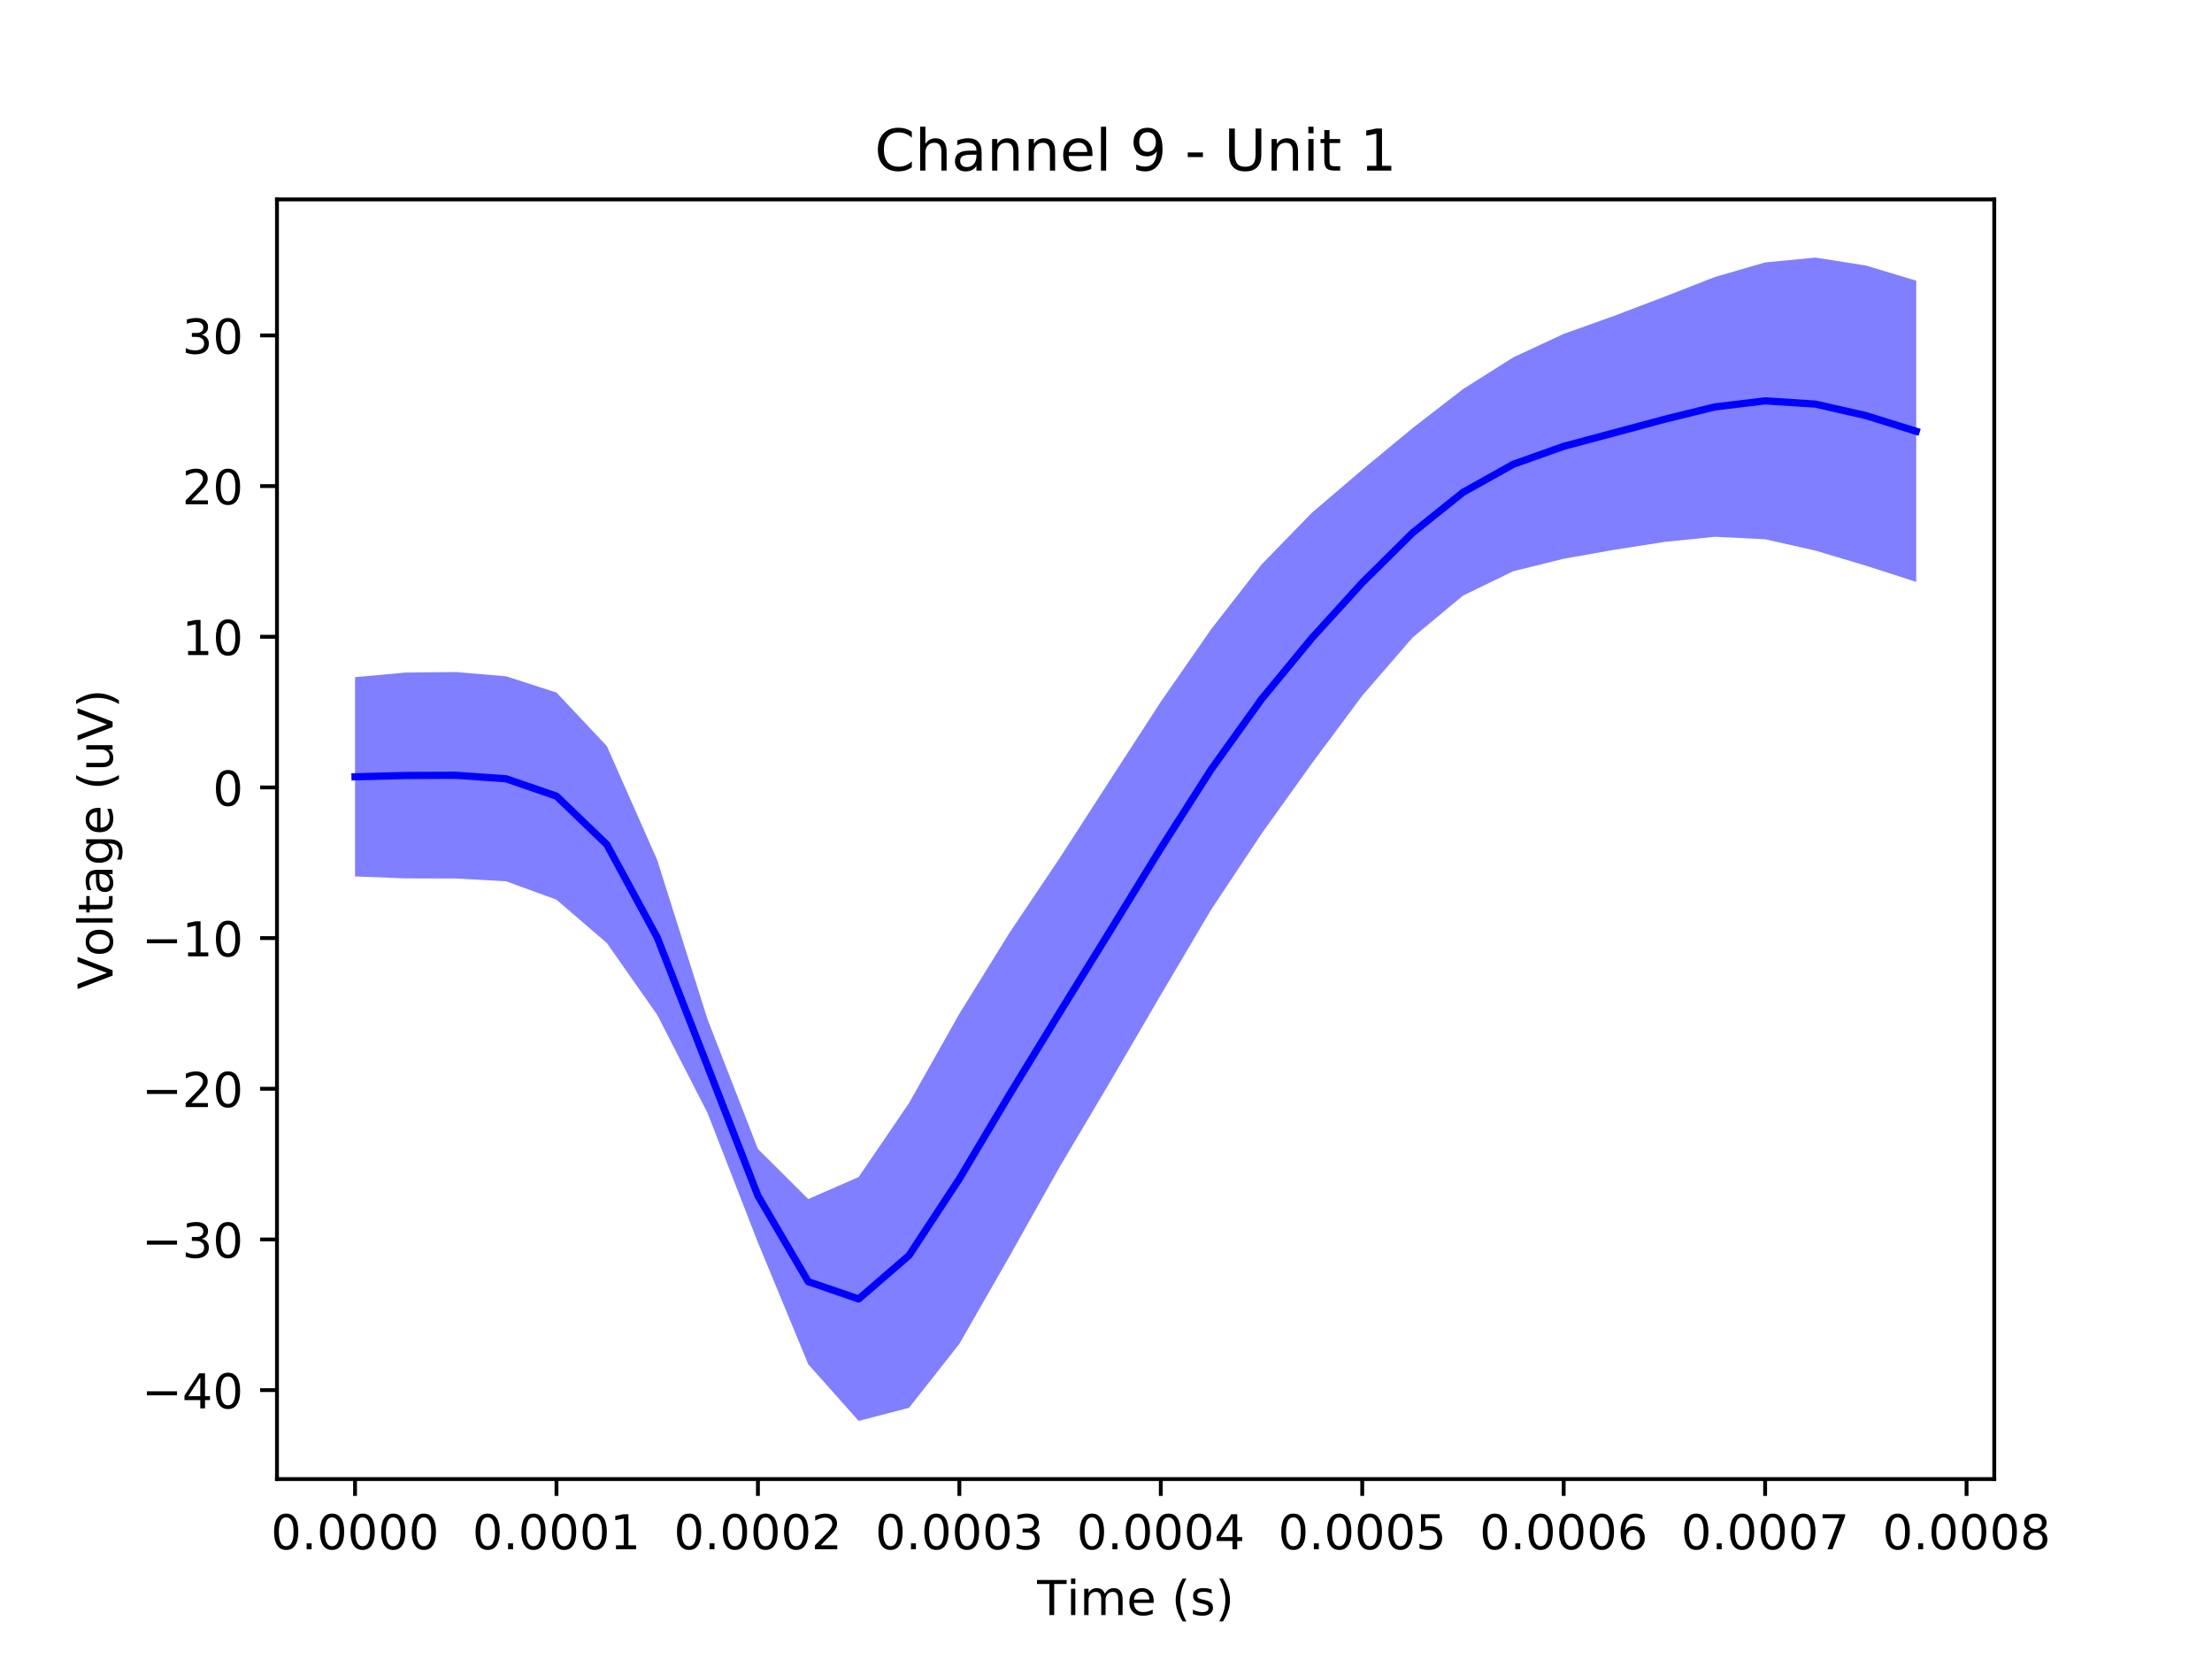
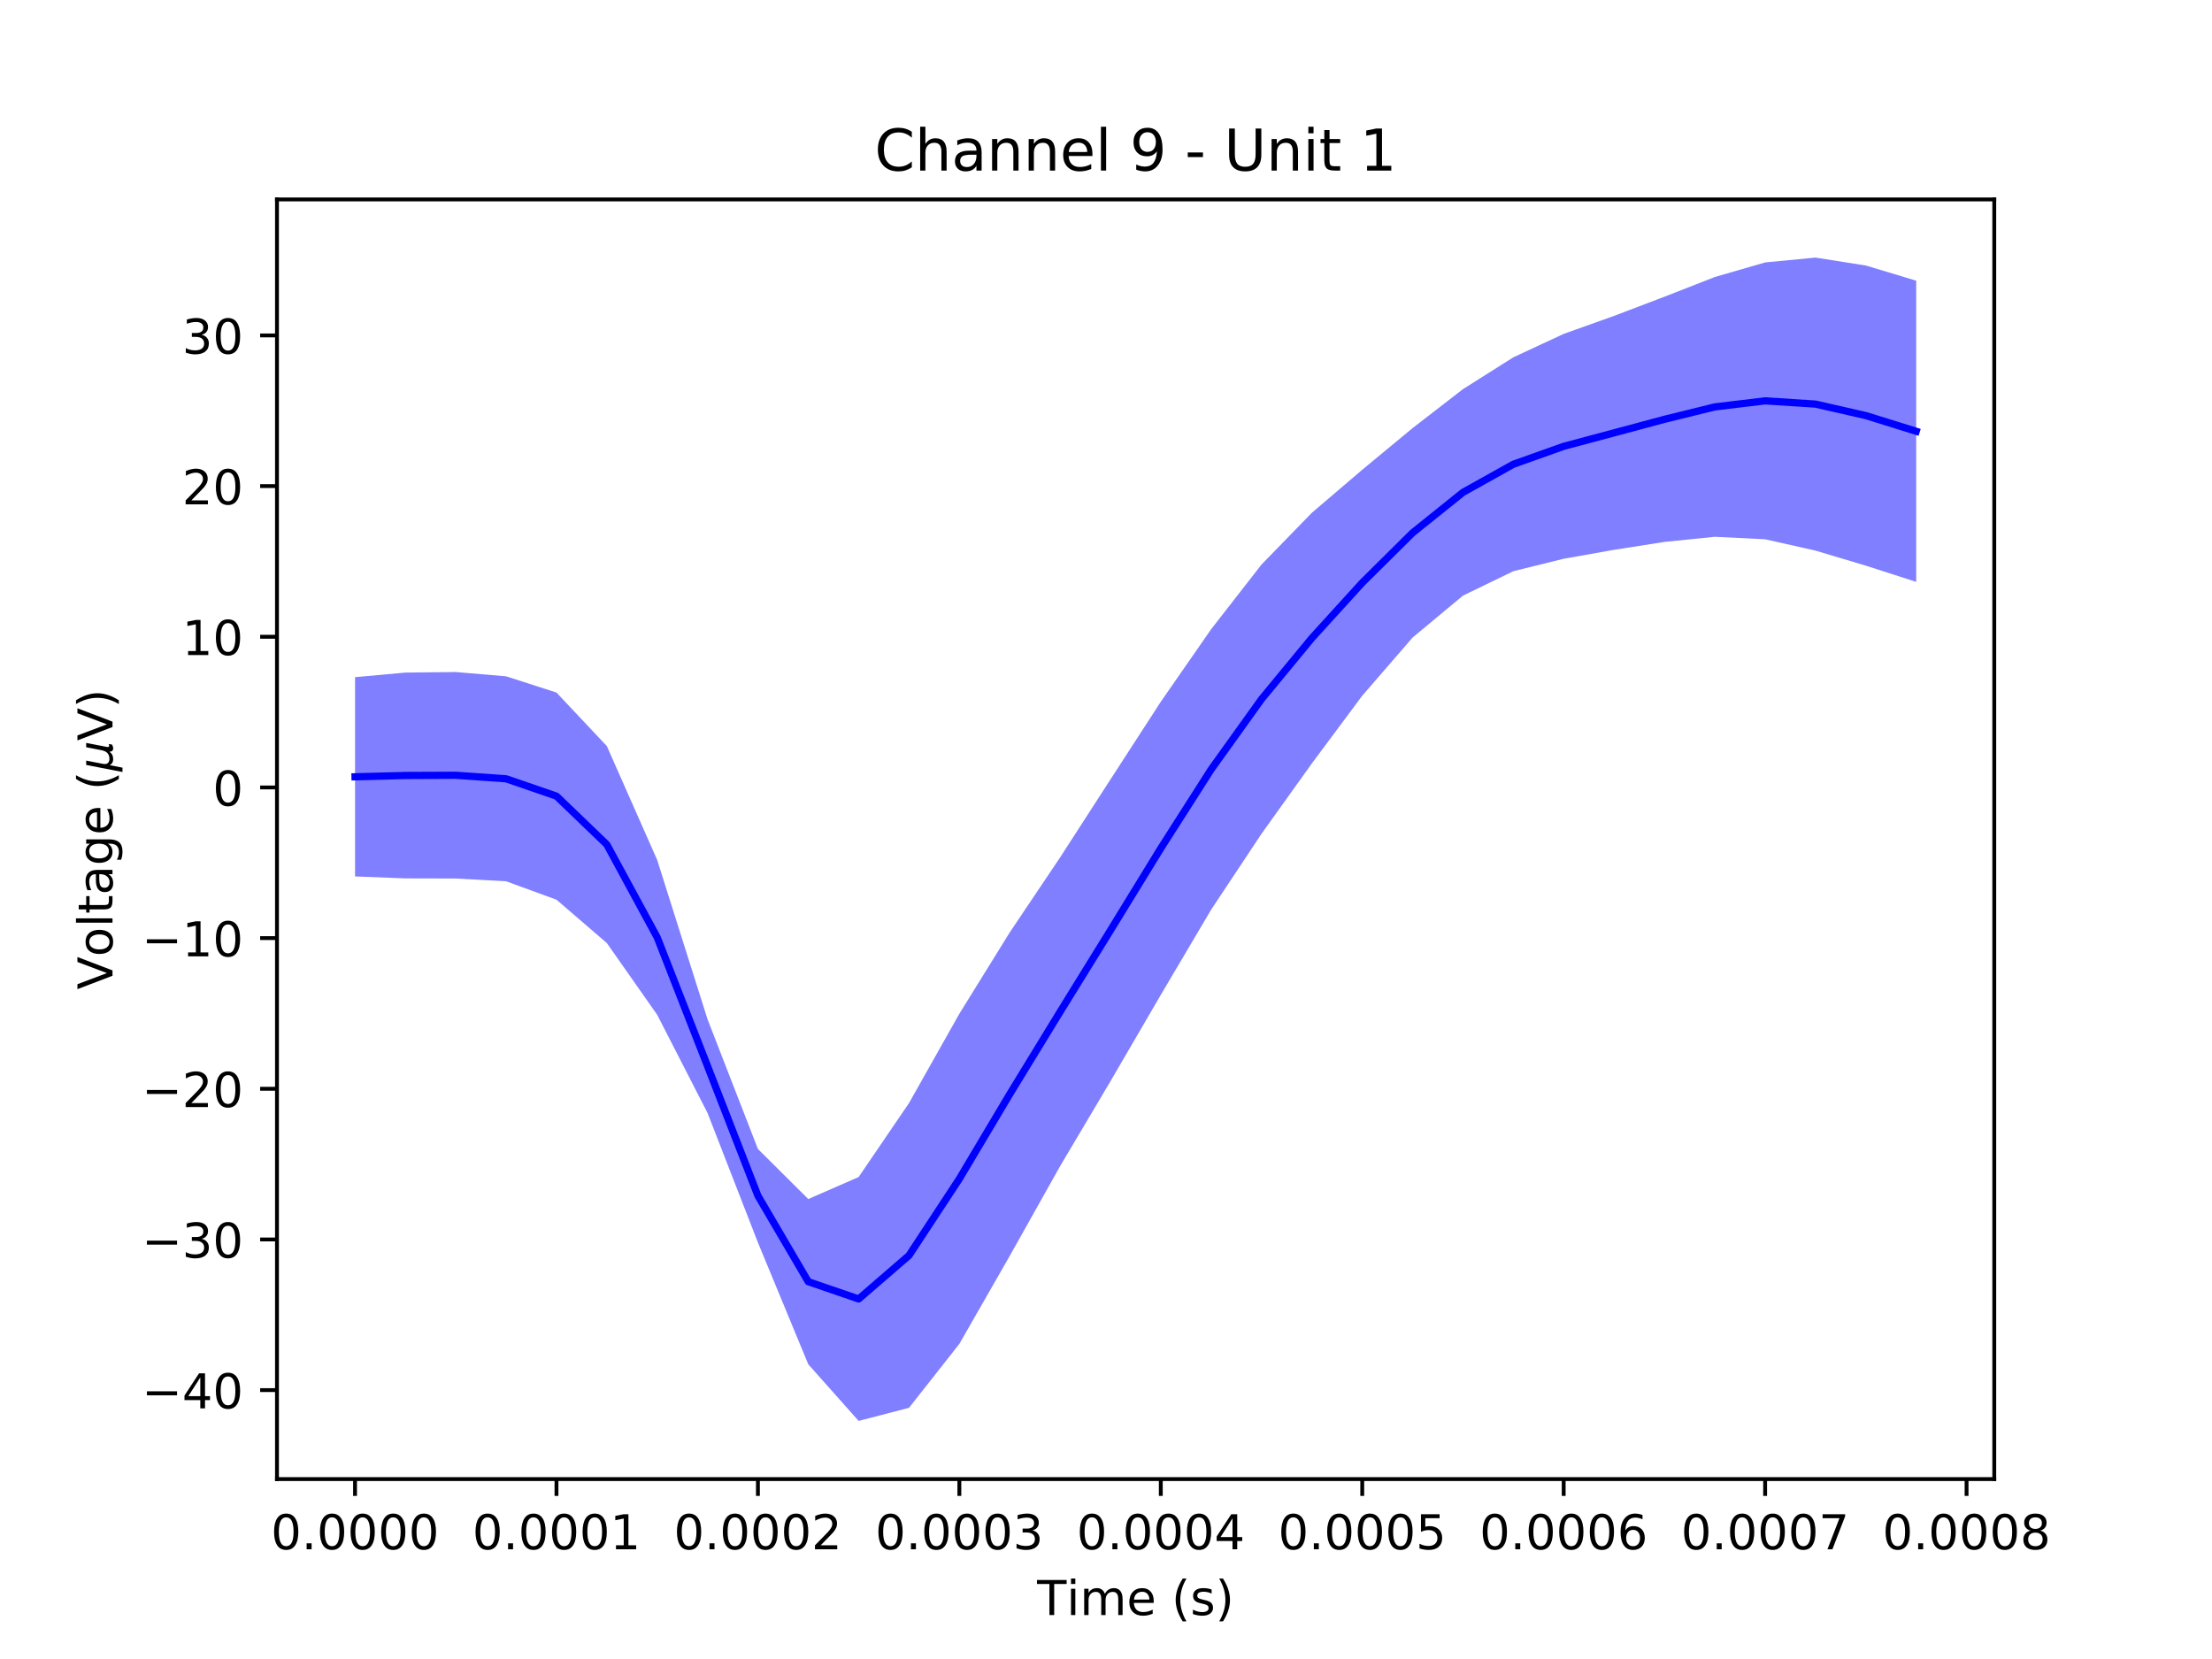
<svg xmlns="http://www.w3.org/2000/svg" xmlns:xlink="http://www.w3.org/1999/xlink" height="345pt" version="1.1" viewBox="0 0 460 345" width="460pt">
  <defs>
    <style type="text/css">
*{stroke-linecap:butt;stroke-linejoin:round;}
  </style>
  </defs>
  <g id="figure_1">
    <g id="patch_1">
      <path d="M 0 345.6  L 460.8 345.6  L 460.8 0  L 0 0  z " style="fill:#ffffff;" />
    </g>
    <g id="axes_1">
      <g id="patch_2">
        <path d="M 57.6 307.584  L 414.72 307.584  L 414.72 41.472  L 57.6 41.472  z " style="fill:#ffffff;" />
      </g>
      <g id="PolyCollection_1">
        <defs>
-           <path d="M 73.833 -204.779  L 73.833 -163.34  L 84.305 -162.934  L 94.778 -162.908  L 105.251 -162.331  L 115.724 -158.503  L 126.196 -149.488  L 136.669 -134.564  L 147.142 -114.139  L 157.615 -87.207  L 168.087 -61.883  L 178.56 -50.112  L 189.033 -52.835  L 199.505 -66.131  L 209.978 -84.42  L 220.451 -103.081  L 230.924 -120.743  L 241.396 -138.71  L 251.869 -156.432  L 262.342 -172.213  L 272.815 -186.848  L 283.287 -200.923  L 293.76 -213.019  L 304.233 -221.734  L 314.705 -226.816  L 325.178 -229.404  L 335.651 -231.26  L 346.124 -232.904  L 356.596 -233.97  L 367.069 -233.456  L 377.542 -231.098  L 388.015 -227.967  L 398.487 -224.596  L 398.487 -287.23  L 398.487 -287.23  L 388.015 -290.383  L 377.542 -292.032  L 367.069 -291.026  L 356.596 -287.989  L 346.124 -283.893  L 335.651 -279.907  L 325.178 -276.165  L 314.705 -271.29  L 304.233 -264.675  L 293.76 -256.577  L 283.287 -247.91  L 272.815 -238.969  L 262.342 -228.205  L 251.869 -214.754  L 241.396 -199.668  L 230.924 -183.506  L 220.451 -167.284  L 209.978 -151.692  L 199.505 -134.784  L 189.033 -116.204  L 178.56 -100.829  L 168.087 -96.249  L 157.615 -106.662  L 147.142 -133.62  L 136.669 -166.759  L 126.196 -190.447  L 115.724 -201.579  L 105.251 -204.957  L 94.778 -205.848  L 84.305 -205.731  L 73.833 -204.779  z " id="m59f5b004e3" />
+           <path d="M 73.833 -204.779  L 73.833 -163.34  L 84.305 -162.934  L 94.778 -162.908  L 105.251 -162.331  L 115.724 -158.503  L 126.196 -149.488  L 136.669 -134.564  L 147.142 -114.139  L 157.615 -87.207  L 168.087 -61.883  L 178.56 -50.112  L 189.033 -52.835  L 199.505 -66.131  L 209.978 -84.42  L 220.451 -103.081  L 230.924 -120.743  L 241.396 -138.71  L 251.869 -156.432  L 262.342 -172.213  L 272.815 -186.848  L 283.287 -200.923  L 293.76 -213.019  L 304.233 -221.734  L 314.705 -226.816  L 325.178 -229.404  L 335.651 -231.26  L 346.124 -232.904  L 356.596 -233.97  L 367.069 -233.456  L 377.542 -231.098  L 388.015 -227.967  L 398.487 -224.596  L 398.487 -287.23  L 398.487 -287.23  L 388.015 -290.383  L 377.542 -292.032  L 367.069 -291.026  L 356.596 -287.989  L 346.124 -283.893  L 335.651 -279.907  L 325.178 -276.165  L 314.705 -271.29  L 304.233 -264.675  L 293.76 -256.577  L 283.287 -247.91  L 272.815 -238.969  L 262.342 -228.205  L 251.869 -214.754  L 241.396 -199.668  L 230.924 -183.506  L 220.451 -167.284  L 209.978 -151.692  L 199.505 -134.784  L 189.033 -116.204  L 178.56 -100.829  L 168.087 -96.249  L 157.615 -106.662  L 147.142 -133.62  L 136.669 -166.759  L 126.196 -190.447  L 115.724 -201.579  L 105.251 -204.957  L 94.778 -205.848  L 84.305 -205.731  L 73.833 -204.779  z " id="mff47519bad" />
        </defs>
-         <g clip-path="url(#pf45ccecb7f)">
-           <use style="fill:#0000ff;fill-opacity:0.5;" x="0" xlink:href="#m59f5b004e3" y="345.6" />
+         <g clip-path="url(#pf67b89f7e0)">
+           <use style="fill:#0000ff;fill-opacity:0.5;" x="0" xlink:href="#mff47519bad" y="345.6" />
        </g>
      </g>
      <g id="matplotlib.axis_1">
        <g id="xtick_1">
          <g id="line2d_1">
            <defs>
-               <path d="M 0 0  L 0 3.5  " id="m853a6ef970" style="stroke:#000000;stroke-width:0.8;" />
-             </defs>
-             <g>
-               <use style="stroke:#000000;stroke-width:0.8;" x="73.833" xlink:href="#m853a6ef970" y="307.584" />
+               <path d="M 0 0  L 0 3.5  " id="m8b9d7badf5" style="stroke:#000000;stroke-width:0.8;" />
+             </defs>
+             <g>
+               <use style="stroke:#000000;stroke-width:0.8;" x="73.833" xlink:href="#m8b9d7badf5" y="307.584" />
            </g>
          </g>
          <g id="text_1">
            <defs>
              <path d="M 31.781 66.406  Q 24.172 66.406 20.328 58.906  Q 16.5 51.422 16.5 36.375  Q 16.5 21.391 20.328 13.891  Q 24.172 6.391 31.781 6.391  Q 39.453 6.391 43.281 13.891  Q 47.125 21.391 47.125 36.375  Q 47.125 51.422 43.281 58.906  Q 39.453 66.406 31.781 66.406  z M 31.781 74.219  Q 44.047 74.219 50.516 64.516  Q 56.984 54.828 56.984 36.375  Q 56.984 17.969 50.516 8.266  Q 44.047 -1.422 31.781 -1.422  Q 19.531 -1.422 13.062 8.266  Q 6.594 17.969 6.594 36.375  Q 6.594 54.828 13.062 64.516  Q 19.531 74.219 31.781 74.219  z " id="DejaVuSans-30" />
              <path d="M 10.688 12.406  L 21 12.406  L 21 0  L 10.688 0  z " id="DejaVuSans-2e" />
            </defs>
            <g transform="translate(56.33742 322.1824)scale(0.1 -0.1)">
              <use xlink:href="#DejaVuSans-30" />
              <use x="63.623" xlink:href="#DejaVuSans-2e" />
              <use x="95.41" xlink:href="#DejaVuSans-30" />
              <use x="159.033" xlink:href="#DejaVuSans-30" />
              <use x="222.656" xlink:href="#DejaVuSans-30" />
              <use x="286.279" xlink:href="#DejaVuSans-30" />
            </g>
          </g>
        </g>
        <g id="xtick_2">
          <g id="line2d_2">
            <g>
-               <use style="stroke:#000000;stroke-width:0.8;" x="115.724" xlink:href="#m853a6ef970" y="307.584" />
+               <use style="stroke:#000000;stroke-width:0.8;" x="115.724" xlink:href="#m8b9d7badf5" y="307.584" />
            </g>
          </g>
          <g id="text_2">
            <defs>
              <path d="M 12.406 8.297  L 28.516 8.297  L 28.516 63.922  L 10.984 60.406  L 10.984 69.391  L 28.422 72.906  L 38.281 72.906  L 38.281 8.297  L 54.391 8.297  L 54.391 0  L 12.406 0  z " id="DejaVuSans-31" />
            </defs>
            <g transform="translate(98.22832 322.1824)scale(0.1 -0.1)">
              <use xlink:href="#DejaVuSans-30" />
              <use x="63.623" xlink:href="#DejaVuSans-2e" />
              <use x="95.41" xlink:href="#DejaVuSans-30" />
              <use x="159.033" xlink:href="#DejaVuSans-30" />
              <use x="222.656" xlink:href="#DejaVuSans-30" />
              <use x="286.279" xlink:href="#DejaVuSans-31" />
            </g>
          </g>
        </g>
        <g id="xtick_3">
          <g id="line2d_3">
            <g>
-               <use style="stroke:#000000;stroke-width:0.8;" x="157.615" xlink:href="#m853a6ef970" y="307.584" />
+               <use style="stroke:#000000;stroke-width:0.8;" x="157.615" xlink:href="#m8b9d7badf5" y="307.584" />
            </g>
          </g>
          <g id="text_3">
            <defs>
              <path d="M 19.188 8.297  L 53.609 8.297  L 53.609 0  L 7.328 0  L 7.328 8.297  Q 12.938 14.109 22.625 23.891  Q 32.328 33.688 34.812 36.531  Q 39.547 41.844 41.422 45.531  Q 43.312 49.219 43.312 52.781  Q 43.312 58.594 39.234 62.25  Q 35.156 65.922 28.609 65.922  Q 23.969 65.922 18.812 64.312  Q 13.672 62.703 7.812 59.422  L 7.812 69.391  Q 13.766 71.781 18.938 73  Q 24.125 74.219 28.422 74.219  Q 39.75 74.219 46.484 68.547  Q 53.219 62.891 53.219 53.422  Q 53.219 48.922 51.531 44.891  Q 49.859 40.875 45.406 35.406  Q 44.188 33.984 37.641 27.219  Q 31.109 20.453 19.188 8.297  z " id="DejaVuSans-32" />
            </defs>
            <g transform="translate(140.1192 322.1824)scale(0.1 -0.1)">
              <use xlink:href="#DejaVuSans-30" />
              <use x="63.623" xlink:href="#DejaVuSans-2e" />
              <use x="95.41" xlink:href="#DejaVuSans-30" />
              <use x="159.033" xlink:href="#DejaVuSans-30" />
              <use x="222.656" xlink:href="#DejaVuSans-30" />
              <use x="286.279" xlink:href="#DejaVuSans-32" />
            </g>
          </g>
        </g>
        <g id="xtick_4">
          <g id="line2d_4">
            <g>
-               <use style="stroke:#000000;stroke-width:0.8;" x="199.505" xlink:href="#m853a6ef970" y="307.584" />
+               <use style="stroke:#000000;stroke-width:0.8;" x="199.505" xlink:href="#m8b9d7badf5" y="307.584" />
            </g>
          </g>
          <g id="text_4">
            <defs>
              <path d="M 40.578 39.312  Q 47.656 37.797 51.625 33  Q 55.609 28.219 55.609 21.188  Q 55.609 10.406 48.188 4.484  Q 40.766 -1.422 27.094 -1.422  Q 22.516 -1.422 17.656 -0.516  Q 12.797 0.391 7.625 2.203  L 7.625 11.719  Q 11.719 9.328 16.594 8.109  Q 21.484 6.891 26.812 6.891  Q 36.078 6.891 40.938 10.547  Q 45.797 14.203 45.797 21.188  Q 45.797 27.641 41.281 31.266  Q 36.766 34.906 28.719 34.906  L 20.219 34.906  L 20.219 43.016  L 29.109 43.016  Q 36.375 43.016 40.234 45.922  Q 44.094 48.828 44.094 54.297  Q 44.094 59.906 40.109 62.906  Q 36.141 65.922 28.719 65.922  Q 24.656 65.922 20.016 65.031  Q 15.375 64.156 9.812 62.312  L 9.812 71.094  Q 15.438 72.656 20.344 73.438  Q 25.25 74.219 29.594 74.219  Q 40.828 74.219 47.359 69.109  Q 53.906 64.016 53.906 55.328  Q 53.906 49.266 50.438 45.094  Q 46.969 40.922 40.578 39.312  z " id="DejaVuSans-33" />
            </defs>
            <g transform="translate(182.0101 322.1824)scale(0.1 -0.1)">
              <use xlink:href="#DejaVuSans-30" />
              <use x="63.623" xlink:href="#DejaVuSans-2e" />
              <use x="95.41" xlink:href="#DejaVuSans-30" />
              <use x="159.033" xlink:href="#DejaVuSans-30" />
              <use x="222.656" xlink:href="#DejaVuSans-30" />
              <use x="286.279" xlink:href="#DejaVuSans-33" />
            </g>
          </g>
        </g>
        <g id="xtick_5">
          <g id="line2d_5">
            <g>
-               <use style="stroke:#000000;stroke-width:0.8;" x="241.396" xlink:href="#m853a6ef970" y="307.584" />
+               <use style="stroke:#000000;stroke-width:0.8;" x="241.396" xlink:href="#m8b9d7badf5" y="307.584" />
            </g>
          </g>
          <g id="text_5">
            <defs>
              <path d="M 37.797 64.312  L 12.891 25.391  L 37.797 25.391  z M 35.203 72.906  L 47.609 72.906  L 47.609 25.391  L 58.016 25.391  L 58.016 17.188  L 47.609 17.188  L 47.609 0  L 37.797 0  L 37.797 17.188  L 4.891 17.188  L 4.891 26.703  z " id="DejaVuSans-34" />
            </defs>
            <g transform="translate(223.9011 322.1824)scale(0.1 -0.1)">
              <use xlink:href="#DejaVuSans-30" />
              <use x="63.623" xlink:href="#DejaVuSans-2e" />
              <use x="95.41" xlink:href="#DejaVuSans-30" />
              <use x="159.033" xlink:href="#DejaVuSans-30" />
              <use x="222.656" xlink:href="#DejaVuSans-30" />
              <use x="286.279" xlink:href="#DejaVuSans-34" />
            </g>
          </g>
        </g>
        <g id="xtick_6">
          <g id="line2d_6">
            <g>
-               <use style="stroke:#000000;stroke-width:0.8;" x="283.287" xlink:href="#m853a6ef970" y="307.584" />
+               <use style="stroke:#000000;stroke-width:0.8;" x="283.287" xlink:href="#m8b9d7badf5" y="307.584" />
            </g>
          </g>
          <g id="text_6">
            <defs>
              <path d="M 10.797 72.906  L 49.516 72.906  L 49.516 64.594  L 19.828 64.594  L 19.828 46.734  Q 21.969 47.469 24.109 47.828  Q 26.266 48.188 28.422 48.188  Q 40.625 48.188 47.75 41.5  Q 54.891 34.812 54.891 23.391  Q 54.891 11.625 47.562 5.094  Q 40.234 -1.422 26.906 -1.422  Q 22.312 -1.422 17.547 -0.641  Q 12.797 0.141 7.719 1.703  L 7.719 11.625  Q 12.109 9.234 16.797 8.062  Q 21.484 6.891 26.703 6.891  Q 35.156 6.891 40.078 11.328  Q 45.016 15.766 45.016 23.391  Q 45.016 31 40.078 35.438  Q 35.156 39.891 26.703 39.891  Q 22.75 39.891 18.812 39.016  Q 14.891 38.141 10.797 36.281  z " id="DejaVuSans-35" />
            </defs>
            <g transform="translate(265.792 322.1824)scale(0.1 -0.1)">
              <use xlink:href="#DejaVuSans-30" />
              <use x="63.623" xlink:href="#DejaVuSans-2e" />
              <use x="95.41" xlink:href="#DejaVuSans-30" />
              <use x="159.033" xlink:href="#DejaVuSans-30" />
              <use x="222.656" xlink:href="#DejaVuSans-30" />
              <use x="286.279" xlink:href="#DejaVuSans-35" />
            </g>
          </g>
        </g>
        <g id="xtick_7">
          <g id="line2d_7">
            <g>
-               <use style="stroke:#000000;stroke-width:0.8;" x="325.178" xlink:href="#m853a6ef970" y="307.584" />
+               <use style="stroke:#000000;stroke-width:0.8;" x="325.178" xlink:href="#m8b9d7badf5" y="307.584" />
            </g>
          </g>
          <g id="text_7">
            <defs>
              <path d="M 33.016 40.375  Q 26.375 40.375 22.484 35.828  Q 18.609 31.297 18.609 23.391  Q 18.609 15.531 22.484 10.953  Q 26.375 6.391 33.016 6.391  Q 39.656 6.391 43.531 10.953  Q 47.406 15.531 47.406 23.391  Q 47.406 31.297 43.531 35.828  Q 39.656 40.375 33.016 40.375  z M 52.594 71.297  L 52.594 62.312  Q 48.875 64.062 45.094 64.984  Q 41.312 65.922 37.594 65.922  Q 27.828 65.922 22.672 59.328  Q 17.531 52.734 16.797 39.406  Q 19.672 43.656 24.016 45.922  Q 28.375 48.188 33.594 48.188  Q 44.578 48.188 50.953 41.516  Q 57.328 34.859 57.328 23.391  Q 57.328 12.156 50.688 5.359  Q 44.047 -1.422 33.016 -1.422  Q 20.359 -1.422 13.672 8.266  Q 6.984 17.969 6.984 36.375  Q 6.984 53.656 15.188 63.938  Q 23.391 74.219 37.203 74.219  Q 40.922 74.219 44.703 73.484  Q 48.484 72.75 52.594 71.297  z " id="DejaVuSans-36" />
            </defs>
            <g transform="translate(307.6829 322.1824)scale(0.1 -0.1)">
              <use xlink:href="#DejaVuSans-30" />
              <use x="63.623" xlink:href="#DejaVuSans-2e" />
              <use x="95.41" xlink:href="#DejaVuSans-30" />
              <use x="159.033" xlink:href="#DejaVuSans-30" />
              <use x="222.656" xlink:href="#DejaVuSans-30" />
              <use x="286.279" xlink:href="#DejaVuSans-36" />
            </g>
          </g>
        </g>
        <g id="xtick_8">
          <g id="line2d_8">
            <g>
-               <use style="stroke:#000000;stroke-width:0.8;" x="367.069" xlink:href="#m853a6ef970" y="307.584" />
+               <use style="stroke:#000000;stroke-width:0.8;" x="367.069" xlink:href="#m8b9d7badf5" y="307.584" />
            </g>
          </g>
          <g id="text_8">
            <defs>
              <path d="M 8.203 72.906  L 55.078 72.906  L 55.078 68.703  L 28.609 0  L 18.312 0  L 43.219 64.594  L 8.203 64.594  z " id="DejaVuSans-37" />
            </defs>
            <g transform="translate(349.5738 322.1824)scale(0.1 -0.1)">
              <use xlink:href="#DejaVuSans-30" />
              <use x="63.623" xlink:href="#DejaVuSans-2e" />
              <use x="95.41" xlink:href="#DejaVuSans-30" />
              <use x="159.033" xlink:href="#DejaVuSans-30" />
              <use x="222.656" xlink:href="#DejaVuSans-30" />
              <use x="286.279" xlink:href="#DejaVuSans-37" />
            </g>
          </g>
        </g>
        <g id="xtick_9">
          <g id="line2d_9">
            <g>
-               <use style="stroke:#000000;stroke-width:0.8;" x="408.96" xlink:href="#m853a6ef970" y="307.584" />
+               <use style="stroke:#000000;stroke-width:0.8;" x="408.96" xlink:href="#m8b9d7badf5" y="307.584" />
            </g>
          </g>
          <g id="text_9">
            <defs>
              <path d="M 31.781 34.625  Q 24.75 34.625 20.719 30.859  Q 16.703 27.094 16.703 20.516  Q 16.703 13.922 20.719 10.156  Q 24.75 6.391 31.781 6.391  Q 38.812 6.391 42.859 10.172  Q 46.922 13.969 46.922 20.516  Q 46.922 27.094 42.891 30.859  Q 38.875 34.625 31.781 34.625  z M 21.922 38.812  Q 15.578 40.375 12.031 44.719  Q 8.5 49.078 8.5 55.328  Q 8.5 64.062 14.719 69.141  Q 20.953 74.219 31.781 74.219  Q 42.672 74.219 48.875 69.141  Q 55.078 64.062 55.078 55.328  Q 55.078 49.078 51.531 44.719  Q 48 40.375 41.703 38.812  Q 48.828 37.156 52.797 32.312  Q 56.781 27.484 56.781 20.516  Q 56.781 9.906 50.312 4.234  Q 43.844 -1.422 31.781 -1.422  Q 19.734 -1.422 13.25 4.234  Q 6.781 9.906 6.781 20.516  Q 6.781 27.484 10.781 32.312  Q 14.797 37.156 21.922 38.812  z M 18.312 54.391  Q 18.312 48.734 21.844 45.562  Q 25.391 42.391 31.781 42.391  Q 38.141 42.391 41.719 45.562  Q 45.312 48.734 45.312 54.391  Q 45.312 60.062 41.719 63.234  Q 38.141 66.406 31.781 66.406  Q 25.391 66.406 21.844 63.234  Q 18.312 60.062 18.312 54.391  z " id="DejaVuSans-38" />
            </defs>
            <g transform="translate(391.4647 322.1824)scale(0.1 -0.1)">
              <use xlink:href="#DejaVuSans-30" />
              <use x="63.623" xlink:href="#DejaVuSans-2e" />
              <use x="95.41" xlink:href="#DejaVuSans-30" />
              <use x="159.033" xlink:href="#DejaVuSans-30" />
              <use x="222.656" xlink:href="#DejaVuSans-30" />
              <use x="286.279" xlink:href="#DejaVuSans-38" />
            </g>
          </g>
        </g>
        <g id="text_10">
          <defs>
            <path d="M -0.297 72.906  L 61.375 72.906  L 61.375 64.594  L 35.5 64.594  L 35.5 0  L 25.594 0  L 25.594 64.594  L -0.297 64.594  z " id="DejaVuSans-54" />
            <path d="M 9.422 54.688  L 18.406 54.688  L 18.406 0  L 9.422 0  z M 9.422 75.984  L 18.406 75.984  L 18.406 64.594  L 9.422 64.594  z " id="DejaVuSans-69" />
            <path d="M 52 44.188  Q 55.375 50.25 60.062 53.125  Q 64.75 56 71.094 56  Q 79.641 56 84.281 50.016  Q 88.922 44.047 88.922 33.016  L 88.922 0  L 79.891 0  L 79.891 32.719  Q 79.891 40.578 77.094 44.375  Q 74.312 48.188 68.609 48.188  Q 61.625 48.188 57.562 43.547  Q 53.516 38.922 53.516 30.906  L 53.516 0  L 44.484 0  L 44.484 32.719  Q 44.484 40.625 41.703 44.406  Q 38.922 48.188 33.109 48.188  Q 26.219 48.188 22.156 43.531  Q 18.109 38.875 18.109 30.906  L 18.109 0  L 9.078 0  L 9.078 54.688  L 18.109 54.688  L 18.109 46.188  Q 21.188 51.219 25.484 53.609  Q 29.781 56 35.688 56  Q 41.656 56 45.828 52.969  Q 50 49.953 52 44.188  z " id="DejaVuSans-6d" />
            <path d="M 56.203 29.594  L 56.203 25.203  L 14.891 25.203  Q 15.484 15.922 20.484 11.062  Q 25.484 6.203 34.422 6.203  Q 39.594 6.203 44.453 7.469  Q 49.312 8.734 54.109 11.281  L 54.109 2.781  Q 49.266 0.734 44.188 -0.344  Q 39.109 -1.422 33.891 -1.422  Q 20.797 -1.422 13.156 6.188  Q 5.516 13.812 5.516 26.812  Q 5.516 40.234 12.766 48.109  Q 20.016 56 32.328 56  Q 43.359 56 49.781 48.891  Q 56.203 41.797 56.203 29.594  z M 47.219 32.234  Q 47.125 39.594 43.094 43.984  Q 39.062 48.391 32.422 48.391  Q 24.906 48.391 20.391 44.141  Q 15.875 39.891 15.188 32.172  z " id="DejaVuSans-65" />
            <path id="DejaVuSans-20" />
            <path d="M 31 75.875  Q 24.469 64.656 21.281 53.656  Q 18.109 42.672 18.109 31.391  Q 18.109 20.125 21.312 9.062  Q 24.516 -2 31 -13.188  L 23.188 -13.188  Q 15.875 -1.703 12.234 9.375  Q 8.594 20.453 8.594 31.391  Q 8.594 42.281 12.203 53.312  Q 15.828 64.359 23.188 75.875  z " id="DejaVuSans-28" />
            <path d="M 44.281 53.078  L 44.281 44.578  Q 40.484 46.531 36.375 47.5  Q 32.281 48.484 27.875 48.484  Q 21.188 48.484 17.844 46.438  Q 14.5 44.391 14.5 40.281  Q 14.5 37.156 16.891 35.375  Q 19.281 33.594 26.516 31.984  L 29.594 31.297  Q 39.156 29.25 43.188 25.516  Q 47.219 21.781 47.219 15.094  Q 47.219 7.469 41.188 3.016  Q 35.156 -1.422 24.609 -1.422  Q 20.219 -1.422 15.453 -0.562  Q 10.688 0.297 5.422 2  L 5.422 11.281  Q 10.406 8.688 15.234 7.391  Q 20.062 6.109 24.812 6.109  Q 31.156 6.109 34.562 8.281  Q 37.984 10.453 37.984 14.406  Q 37.984 18.062 35.516 20.016  Q 33.062 21.969 24.703 23.781  L 21.578 24.516  Q 13.234 26.266 9.516 29.906  Q 5.812 33.547 5.812 39.891  Q 5.812 47.609 11.281 51.797  Q 16.75 56 26.812 56  Q 31.781 56 36.172 55.266  Q 40.578 54.547 44.281 53.078  z " id="DejaVuSans-73" />
            <path d="M 8.016 75.875  L 15.828 75.875  Q 23.141 64.359 26.781 53.312  Q 30.422 42.281 30.422 31.391  Q 30.422 20.453 26.781 9.375  Q 23.141 -1.703 15.828 -13.188  L 8.016 -13.188  Q 14.5 -2 17.703 9.062  Q 20.906 20.125 20.906 31.391  Q 20.906 42.672 17.703 53.656  Q 14.5 64.656 8.016 75.875  z " id="DejaVuSans-29" />
          </defs>
          <g transform="translate(215.6772 335.8606)scale(0.1 -0.1)">
            <use xlink:href="#DejaVuSans-54" />
            <use x="61.037" xlink:href="#DejaVuSans-69" />
            <use x="88.82" xlink:href="#DejaVuSans-6d" />
            <use x="186.232" xlink:href="#DejaVuSans-65" />
            <use x="247.756" xlink:href="#DejaVuSans-20" />
            <use x="279.543" xlink:href="#DejaVuSans-28" />
            <use x="318.557" xlink:href="#DejaVuSans-73" />
            <use x="370.656" xlink:href="#DejaVuSans-29" />
          </g>
        </g>
      </g>
      <g id="matplotlib.axis_2">
        <g id="ytick_1">
          <g id="line2d_10">
            <defs>
-               <path d="M 0 0  L -3.5 0  " id="m1b14467ff6" style="stroke:#000000;stroke-width:0.8;" />
-             </defs>
-             <g>
-               <use style="stroke:#000000;stroke-width:0.8;" x="57.6" xlink:href="#m1b14467ff6" y="289.083" />
+               <path d="M 0 0  L -3.5 0  " id="ma6fb6504ae" style="stroke:#000000;stroke-width:0.8;" />
+             </defs>
+             <g>
+               <use style="stroke:#000000;stroke-width:0.8;" x="57.6" xlink:href="#ma6fb6504ae" y="289.083" />
            </g>
          </g>
          <g id="text_11">
            <defs>
              <path d="M 10.594 35.5  L 73.188 35.5  L 73.188 27.203  L 10.594 27.203  z " id="DejaVuSans-2212" />
            </defs>
            <g transform="translate(29.49531 292.8826)scale(0.1 -0.1)">
              <use xlink:href="#DejaVuSans-2212" />
              <use x="83.789" xlink:href="#DejaVuSans-34" />
              <use x="147.412" xlink:href="#DejaVuSans-30" />
            </g>
          </g>
        </g>
        <g id="ytick_2">
          <g id="line2d_11">
            <g>
-               <use style="stroke:#000000;stroke-width:0.8;" x="57.6" xlink:href="#m1b14467ff6" y="257.75" />
+               <use style="stroke:#000000;stroke-width:0.8;" x="57.6" xlink:href="#ma6fb6504ae" y="257.75" />
            </g>
          </g>
          <g id="text_12">
            <g transform="translate(29.49531 261.5495)scale(0.1 -0.1)">
              <use xlink:href="#DejaVuSans-2212" />
              <use x="83.789" xlink:href="#DejaVuSans-33" />
              <use x="147.412" xlink:href="#DejaVuSans-30" />
            </g>
          </g>
        </g>
        <g id="ytick_3">
          <g id="line2d_12">
            <g>
-               <use style="stroke:#000000;stroke-width:0.8;" x="57.6" xlink:href="#m1b14467ff6" y="226.417" />
+               <use style="stroke:#000000;stroke-width:0.8;" x="57.6" xlink:href="#ma6fb6504ae" y="226.417" />
            </g>
          </g>
          <g id="text_13">
            <g transform="translate(29.49531 230.2164)scale(0.1 -0.1)">
              <use xlink:href="#DejaVuSans-2212" />
              <use x="83.789" xlink:href="#DejaVuSans-32" />
              <use x="147.412" xlink:href="#DejaVuSans-30" />
            </g>
          </g>
        </g>
        <g id="ytick_4">
          <g id="line2d_13">
            <g>
-               <use style="stroke:#000000;stroke-width:0.8;" x="57.6" xlink:href="#m1b14467ff6" y="195.084" />
+               <use style="stroke:#000000;stroke-width:0.8;" x="57.6" xlink:href="#ma6fb6504ae" y="195.084" />
            </g>
          </g>
          <g id="text_14">
            <g transform="translate(29.49531 198.8834)scale(0.1 -0.1)">
              <use xlink:href="#DejaVuSans-2212" />
              <use x="83.789" xlink:href="#DejaVuSans-31" />
              <use x="147.412" xlink:href="#DejaVuSans-30" />
            </g>
          </g>
        </g>
        <g id="ytick_5">
          <g id="line2d_14">
            <g>
-               <use style="stroke:#000000;stroke-width:0.8;" x="57.6" xlink:href="#m1b14467ff6" y="163.751" />
+               <use style="stroke:#000000;stroke-width:0.8;" x="57.6" xlink:href="#ma6fb6504ae" y="163.751" />
            </g>
          </g>
          <g id="text_15">
            <g transform="translate(44.2375 167.5503)scale(0.1 -0.1)">
              <use xlink:href="#DejaVuSans-30" />
            </g>
          </g>
        </g>
        <g id="ytick_6">
          <g id="line2d_15">
            <g>
-               <use style="stroke:#000000;stroke-width:0.8;" x="57.6" xlink:href="#m1b14467ff6" y="132.418" />
+               <use style="stroke:#000000;stroke-width:0.8;" x="57.6" xlink:href="#ma6fb6504ae" y="132.418" />
            </g>
          </g>
          <g id="text_16">
            <g transform="translate(37.875 136.2172)scale(0.1 -0.1)">
              <use xlink:href="#DejaVuSans-31" />
              <use x="63.623" xlink:href="#DejaVuSans-30" />
            </g>
          </g>
        </g>
        <g id="ytick_7">
          <g id="line2d_16">
            <g>
-               <use style="stroke:#000000;stroke-width:0.8;" x="57.6" xlink:href="#m1b14467ff6" y="101.085" />
+               <use style="stroke:#000000;stroke-width:0.8;" x="57.6" xlink:href="#ma6fb6504ae" y="101.085" />
            </g>
          </g>
          <g id="text_17">
            <g transform="translate(37.875 104.8841)scale(0.1 -0.1)">
              <use xlink:href="#DejaVuSans-32" />
              <use x="63.623" xlink:href="#DejaVuSans-30" />
            </g>
          </g>
        </g>
        <g id="ytick_8">
          <g id="line2d_17">
            <g>
-               <use style="stroke:#000000;stroke-width:0.8;" x="57.6" xlink:href="#m1b14467ff6" y="69.752" />
+               <use style="stroke:#000000;stroke-width:0.8;" x="57.6" xlink:href="#ma6fb6504ae" y="69.752" />
            </g>
          </g>
          <g id="text_18">
            <g transform="translate(37.875 73.55105)scale(0.1 -0.1)">
              <use xlink:href="#DejaVuSans-33" />
              <use x="63.623" xlink:href="#DejaVuSans-30" />
            </g>
          </g>
        </g>
        <g id="text_19">
          <defs>
            <path d="M 28.609 0  L 0.781 72.906  L 11.078 72.906  L 34.188 11.531  L 57.328 72.906  L 67.578 72.906  L 39.797 0  z " id="DejaVuSans-56" />
            <path d="M 30.609 48.391  Q 23.391 48.391 19.188 42.75  Q 14.984 37.109 14.984 27.297  Q 14.984 17.484 19.156 11.844  Q 23.344 6.203 30.609 6.203  Q 37.797 6.203 41.984 11.859  Q 46.188 17.531 46.188 27.297  Q 46.188 37.016 41.984 42.703  Q 37.797 48.391 30.609 48.391  z M 30.609 56  Q 42.328 56 49.016 48.375  Q 55.719 40.766 55.719 27.297  Q 55.719 13.875 49.016 6.219  Q 42.328 -1.422 30.609 -1.422  Q 18.844 -1.422 12.172 6.219  Q 5.516 13.875 5.516 27.297  Q 5.516 40.766 12.172 48.375  Q 18.844 56 30.609 56  z " id="DejaVuSans-6f" />
            <path d="M 9.422 75.984  L 18.406 75.984  L 18.406 0  L 9.422 0  z " id="DejaVuSans-6c" />
            <path d="M 18.312 70.219  L 18.312 54.688  L 36.812 54.688  L 36.812 47.703  L 18.312 47.703  L 18.312 18.016  Q 18.312 11.328 20.141 9.422  Q 21.969 7.516 27.594 7.516  L 36.812 7.516  L 36.812 0  L 27.594 0  Q 17.188 0 13.234 3.875  Q 9.281 7.766 9.281 18.016  L 9.281 47.703  L 2.688 47.703  L 2.688 54.688  L 9.281 54.688  L 9.281 70.219  z " id="DejaVuSans-74" />
            <path d="M 34.281 27.484  Q 23.391 27.484 19.188 25  Q 14.984 22.516 14.984 16.5  Q 14.984 11.719 18.141 8.906  Q 21.297 6.109 26.703 6.109  Q 34.188 6.109 38.703 11.406  Q 43.219 16.703 43.219 25.484  L 43.219 27.484  z M 52.203 31.203  L 52.203 0  L 43.219 0  L 43.219 8.297  Q 40.141 3.328 35.547 0.953  Q 30.953 -1.422 24.312 -1.422  Q 15.922 -1.422 10.953 3.297  Q 6 8.016 6 15.922  Q 6 25.141 12.172 29.828  Q 18.359 34.516 30.609 34.516  L 43.219 34.516  L 43.219 35.406  Q 43.219 41.609 39.141 45  Q 35.062 48.391 27.688 48.391  Q 23 48.391 18.547 47.266  Q 14.109 46.141 10.016 43.891  L 10.016 52.203  Q 14.938 54.109 19.578 55.047  Q 24.219 56 28.609 56  Q 40.484 56 46.344 49.844  Q 52.203 43.703 52.203 31.203  z " id="DejaVuSans-61" />
            <path d="M 45.406 27.984  Q 45.406 37.75 41.375 43.109  Q 37.359 48.484 30.078 48.484  Q 22.859 48.484 18.828 43.109  Q 14.797 37.75 14.797 27.984  Q 14.797 18.266 18.828 12.891  Q 22.859 7.516 30.078 7.516  Q 37.359 7.516 41.375 12.891  Q 45.406 18.266 45.406 27.984  z M 54.391 6.781  Q 54.391 -7.172 48.188 -13.984  Q 42 -20.797 29.203 -20.797  Q 24.469 -20.797 20.266 -20.094  Q 16.062 -19.391 12.109 -17.922  L 12.109 -9.188  Q 16.062 -11.328 19.922 -12.344  Q 23.781 -13.375 27.781 -13.375  Q 36.625 -13.375 41.016 -8.766  Q 45.406 -4.156 45.406 5.172  L 45.406 9.625  Q 42.625 4.781 38.281 2.391  Q 33.938 0 27.875 0  Q 17.828 0 11.672 7.656  Q 5.516 15.328 5.516 27.984  Q 5.516 40.672 11.672 48.328  Q 17.828 56 27.875 56  Q 33.938 56 38.281 53.609  Q 42.625 51.219 45.406 46.391  L 45.406 54.688  L 54.391 54.688  z " id="DejaVuSans-67" />
-             <path d="M 8.5 21.578  L 8.5 54.688  L 17.484 54.688  L 17.484 21.922  Q 17.484 14.156 20.5 10.266  Q 23.531 6.391 29.594 6.391  Q 36.859 6.391 41.078 11.031  Q 45.312 15.672 45.312 23.688  L 45.312 54.688  L 54.297 54.688  L 54.297 0  L 45.312 0  L 45.312 8.406  Q 42.047 3.422 37.719 1  Q 33.406 -1.422 27.688 -1.422  Q 18.266 -1.422 13.375 4.438  Q 8.5 10.297 8.5 21.578  z M 31.109 56  z " id="DejaVuSans-75" />
+             <path d="M -1.312 -20.797  L 13.375 54.688  L 22.406 54.688  L 15.766 20.656  Q 15.578 19.625 15.422 18.359  Q 15.281 17.094 15.281 15.828  Q 15.281 11.281 18.141 8.828  Q 21 6.391 26.312 6.391  Q 33.547 6.391 37.984 10.484  Q 42.438 14.594 44 22.797  L 50.203 54.688  L 59.188 54.688  L 51.031 12.641  Q 50.828 11.719 50.75 11.031  Q 50.688 10.359 50.688 9.812  Q 50.688 8.297 51.297 7.594  Q 51.906 6.891 53.219 6.891  Q 53.719 6.891 54.562 7.125  Q 55.422 7.375 56.984 8.016  L 55.609 0.781  Q 53.469 -0.297 51.516 -0.859  Q 49.562 -1.422 47.703 -1.422  Q 44.484 -1.422 42.656 0.625  Q 40.828 2.688 40.828 6.297  Q 38.094 2.391 34.297 0.484  Q 30.516 -1.422 25.391 -1.422  Q 20.844 -1.422 17.453 0.672  Q 14.062 2.781 12.984 6.203  L 7.719 -20.797  z " id="DejaVuSans-Oblique-3bc" />
          </defs>
-           <g transform="translate(23.41562 205.746)rotate(-90)scale(0.1 -0.1)">
-             <use xlink:href="#DejaVuSans-56" />
-             <use x="68.299" xlink:href="#DejaVuSans-6f" />
-             <use x="129.48" xlink:href="#DejaVuSans-6c" />
-             <use x="157.264" xlink:href="#DejaVuSans-74" />
-             <use x="196.473" xlink:href="#DejaVuSans-61" />
-             <use x="257.752" xlink:href="#DejaVuSans-67" />
-             <use x="321.229" xlink:href="#DejaVuSans-65" />
-             <use x="382.752" xlink:href="#DejaVuSans-20" />
-             <use x="414.539" xlink:href="#DejaVuSans-28" />
-             <use x="453.553" xlink:href="#DejaVuSans-75" />
-             <use x="516.932" xlink:href="#DejaVuSans-56" />
-             <use x="585.34" xlink:href="#DejaVuSans-29" />
+           <g transform="translate(23.39531 205.778)rotate(-90)scale(0.1 -0.1)">
+             <use transform="translate(0 0.015625)" xlink:href="#DejaVuSans-56" />
+             <use transform="translate(68.4082 0.015625)" xlink:href="#DejaVuSans-6f" />
+             <use transform="translate(129.5898 0.015625)" xlink:href="#DejaVuSans-6c" />
+             <use transform="translate(157.373 0.015625)" xlink:href="#DejaVuSans-74" />
+             <use transform="translate(196.582 0.015625)" xlink:href="#DejaVuSans-61" />
+             <use transform="translate(257.8613 0.015625)" xlink:href="#DejaVuSans-67" />
+             <use transform="translate(321.3379 0.015625)" xlink:href="#DejaVuSans-65" />
+             <use transform="translate(382.8613 0.015625)" xlink:href="#DejaVuSans-20" />
+             <use transform="translate(414.6484 0.015625)" xlink:href="#DejaVuSans-28" />
+             <use transform="translate(453.6621 0.015625)" xlink:href="#DejaVuSans-Oblique-3bc" />
+             <use transform="translate(517.2852 0.015625)" xlink:href="#DejaVuSans-56" />
+             <use transform="translate(585.6934 0.015625)" xlink:href="#DejaVuSans-29" />
          </g>
        </g>
      </g>
      <g id="line2d_18">
-         <path clip-path="url(#pf45ccecb7f)" d="M 73.833 161.54  L 84.305 161.268  L 94.778 161.222  L 105.251 161.956  L 115.724 165.559  L 126.196 175.633  L 136.669 194.939  L 147.142 221.721  L 157.615 248.665  L 168.087 266.534  L 178.56 270.13  L 189.033 261.081  L 199.505 245.142  L 209.978 227.544  L 220.451 210.418  L 230.924 193.475  L 241.396 176.411  L 251.869 160.007  L 262.342 145.391  L 272.815 132.691  L 283.287 121.183  L 293.76 110.802  L 304.233 102.395  L 314.705 96.547  L 325.178 92.815  L 335.651 90.017  L 346.124 87.201  L 356.596 84.621  L 367.069 83.359  L 377.542 84.035  L 388.015 86.425  L 398.487 89.687  " style="fill:none;stroke:#0000ff;stroke-linecap:square;stroke-width:1.5;" />
+         <path clip-path="url(#pf67b89f7e0)" d="M 73.833 161.54  L 84.305 161.268  L 94.778 161.222  L 105.251 161.956  L 115.724 165.559  L 126.196 175.633  L 136.669 194.939  L 147.142 221.721  L 157.615 248.665  L 168.087 266.534  L 178.56 270.13  L 189.033 261.081  L 199.505 245.142  L 209.978 227.544  L 220.451 210.418  L 230.924 193.475  L 241.396 176.411  L 251.869 160.007  L 262.342 145.391  L 272.815 132.691  L 283.287 121.183  L 293.76 110.802  L 304.233 102.395  L 314.705 96.547  L 325.178 92.815  L 335.651 90.017  L 346.124 87.201  L 356.596 84.621  L 367.069 83.359  L 377.542 84.035  L 388.015 86.425  L 398.487 89.687  " style="fill:none;stroke:#0000ff;stroke-linecap:square;stroke-width:1.5;" />
      </g>
      <g id="patch_3">
        <path d="M 57.6 307.584  L 57.6 41.472  " style="fill:none;stroke:#000000;stroke-linecap:square;stroke-linejoin:miter;stroke-width:0.8;" />
      </g>
      <g id="patch_4">
        <path d="M 414.72 307.584  L 414.72 41.472  " style="fill:none;stroke:#000000;stroke-linecap:square;stroke-linejoin:miter;stroke-width:0.8;" />
      </g>
      <g id="patch_5">
        <path d="M 57.6 307.584  L 414.72 307.584  " style="fill:none;stroke:#000000;stroke-linecap:square;stroke-linejoin:miter;stroke-width:0.8;" />
      </g>
      <g id="patch_6">
        <path d="M 57.6 41.472  L 414.72 41.472  " style="fill:none;stroke:#000000;stroke-linecap:square;stroke-linejoin:miter;stroke-width:0.8;" />
      </g>
      <g id="text_20">
        <defs>
          <path d="M 64.406 67.281  L 64.406 56.891  Q 59.422 61.531 53.781 63.812  Q 48.141 66.109 41.797 66.109  Q 29.297 66.109 22.656 58.469  Q 16.016 50.828 16.016 36.375  Q 16.016 21.969 22.656 14.328  Q 29.297 6.688 41.797 6.688  Q 48.141 6.688 53.781 8.984  Q 59.422 11.281 64.406 15.922  L 64.406 5.609  Q 59.234 2.094 53.438 0.328  Q 47.656 -1.422 41.219 -1.422  Q 24.656 -1.422 15.125 8.703  Q 5.609 18.844 5.609 36.375  Q 5.609 53.953 15.125 64.078  Q 24.656 74.219 41.219 74.219  Q 47.75 74.219 53.531 72.484  Q 59.328 70.75 64.406 67.281  z " id="DejaVuSans-43" />
          <path d="M 54.891 33.016  L 54.891 0  L 45.906 0  L 45.906 32.719  Q 45.906 40.484 42.875 44.328  Q 39.844 48.188 33.797 48.188  Q 26.516 48.188 22.312 43.547  Q 18.109 38.922 18.109 30.906  L 18.109 0  L 9.078 0  L 9.078 75.984  L 18.109 75.984  L 18.109 46.188  Q 21.344 51.125 25.703 53.562  Q 30.078 56 35.797 56  Q 45.219 56 50.047 50.172  Q 54.891 44.344 54.891 33.016  z " id="DejaVuSans-68" />
          <path d="M 54.891 33.016  L 54.891 0  L 45.906 0  L 45.906 32.719  Q 45.906 40.484 42.875 44.328  Q 39.844 48.188 33.797 48.188  Q 26.516 48.188 22.312 43.547  Q 18.109 38.922 18.109 30.906  L 18.109 0  L 9.078 0  L 9.078 54.688  L 18.109 54.688  L 18.109 46.188  Q 21.344 51.125 25.703 53.562  Q 30.078 56 35.797 56  Q 45.219 56 50.047 50.172  Q 54.891 44.344 54.891 33.016  z " id="DejaVuSans-6e" />
          <path d="M 10.984 1.516  L 10.984 10.5  Q 14.703 8.734 18.5 7.812  Q 22.312 6.891 25.984 6.891  Q 35.75 6.891 40.891 13.453  Q 46.047 20.016 46.781 33.406  Q 43.953 29.203 39.594 26.953  Q 35.25 24.703 29.984 24.703  Q 19.047 24.703 12.672 31.312  Q 6.297 37.938 6.297 49.422  Q 6.297 60.641 12.938 67.422  Q 19.578 74.219 30.609 74.219  Q 43.266 74.219 49.922 64.516  Q 56.594 54.828 56.594 36.375  Q 56.594 19.141 48.406 8.859  Q 40.234 -1.422 26.422 -1.422  Q 22.703 -1.422 18.891 -0.688  Q 15.094 0.047 10.984 1.516  z M 30.609 32.422  Q 37.25 32.422 41.125 36.953  Q 45.016 41.5 45.016 49.422  Q 45.016 57.281 41.125 61.844  Q 37.25 66.406 30.609 66.406  Q 23.969 66.406 20.094 61.844  Q 16.219 57.281 16.219 49.422  Q 16.219 41.5 20.094 36.953  Q 23.969 32.422 30.609 32.422  z " id="DejaVuSans-39" />
          <path d="M 4.891 31.391  L 31.203 31.391  L 31.203 23.391  L 4.891 23.391  z " id="DejaVuSans-2d" />
          <path d="M 8.688 72.906  L 18.609 72.906  L 18.609 28.609  Q 18.609 16.891 22.844 11.734  Q 27.094 6.594 36.625 6.594  Q 46.094 6.594 50.344 11.734  Q 54.594 16.891 54.594 28.609  L 54.594 72.906  L 64.5 72.906  L 64.5 27.391  Q 64.5 13.141 57.438 5.859  Q 50.391 -1.422 36.625 -1.422  Q 22.797 -1.422 15.734 5.859  Q 8.688 13.141 8.688 27.391  z " id="DejaVuSans-55" />
        </defs>
        <g transform="translate(181.8872 35.472)scale(0.12 -0.12)">
          <use xlink:href="#DejaVuSans-43" />
          <use x="69.824" xlink:href="#DejaVuSans-68" />
          <use x="133.203" xlink:href="#DejaVuSans-61" />
          <use x="194.482" xlink:href="#DejaVuSans-6e" />
          <use x="257.861" xlink:href="#DejaVuSans-6e" />
          <use x="321.24" xlink:href="#DejaVuSans-65" />
          <use x="382.764" xlink:href="#DejaVuSans-6c" />
          <use x="410.547" xlink:href="#DejaVuSans-20" />
          <use x="442.334" xlink:href="#DejaVuSans-39" />
          <use x="505.957" xlink:href="#DejaVuSans-20" />
          <use x="537.744" xlink:href="#DejaVuSans-2d" />
          <use x="573.828" xlink:href="#DejaVuSans-20" />
          <use x="605.615" xlink:href="#DejaVuSans-55" />
          <use x="678.809" xlink:href="#DejaVuSans-6e" />
          <use x="742.188" xlink:href="#DejaVuSans-69" />
          <use x="769.971" xlink:href="#DejaVuSans-74" />
          <use x="809.18" xlink:href="#DejaVuSans-20" />
          <use x="840.967" xlink:href="#DejaVuSans-31" />
        </g>
      </g>
    </g>
  </g>
  <defs>
-     <clipPath id="pf45ccecb7f">
+     <clipPath id="pf67b89f7e0">
      <rect height="266.112" width="357.12" x="57.6" y="41.472" />
    </clipPath>
  </defs>
</svg>
